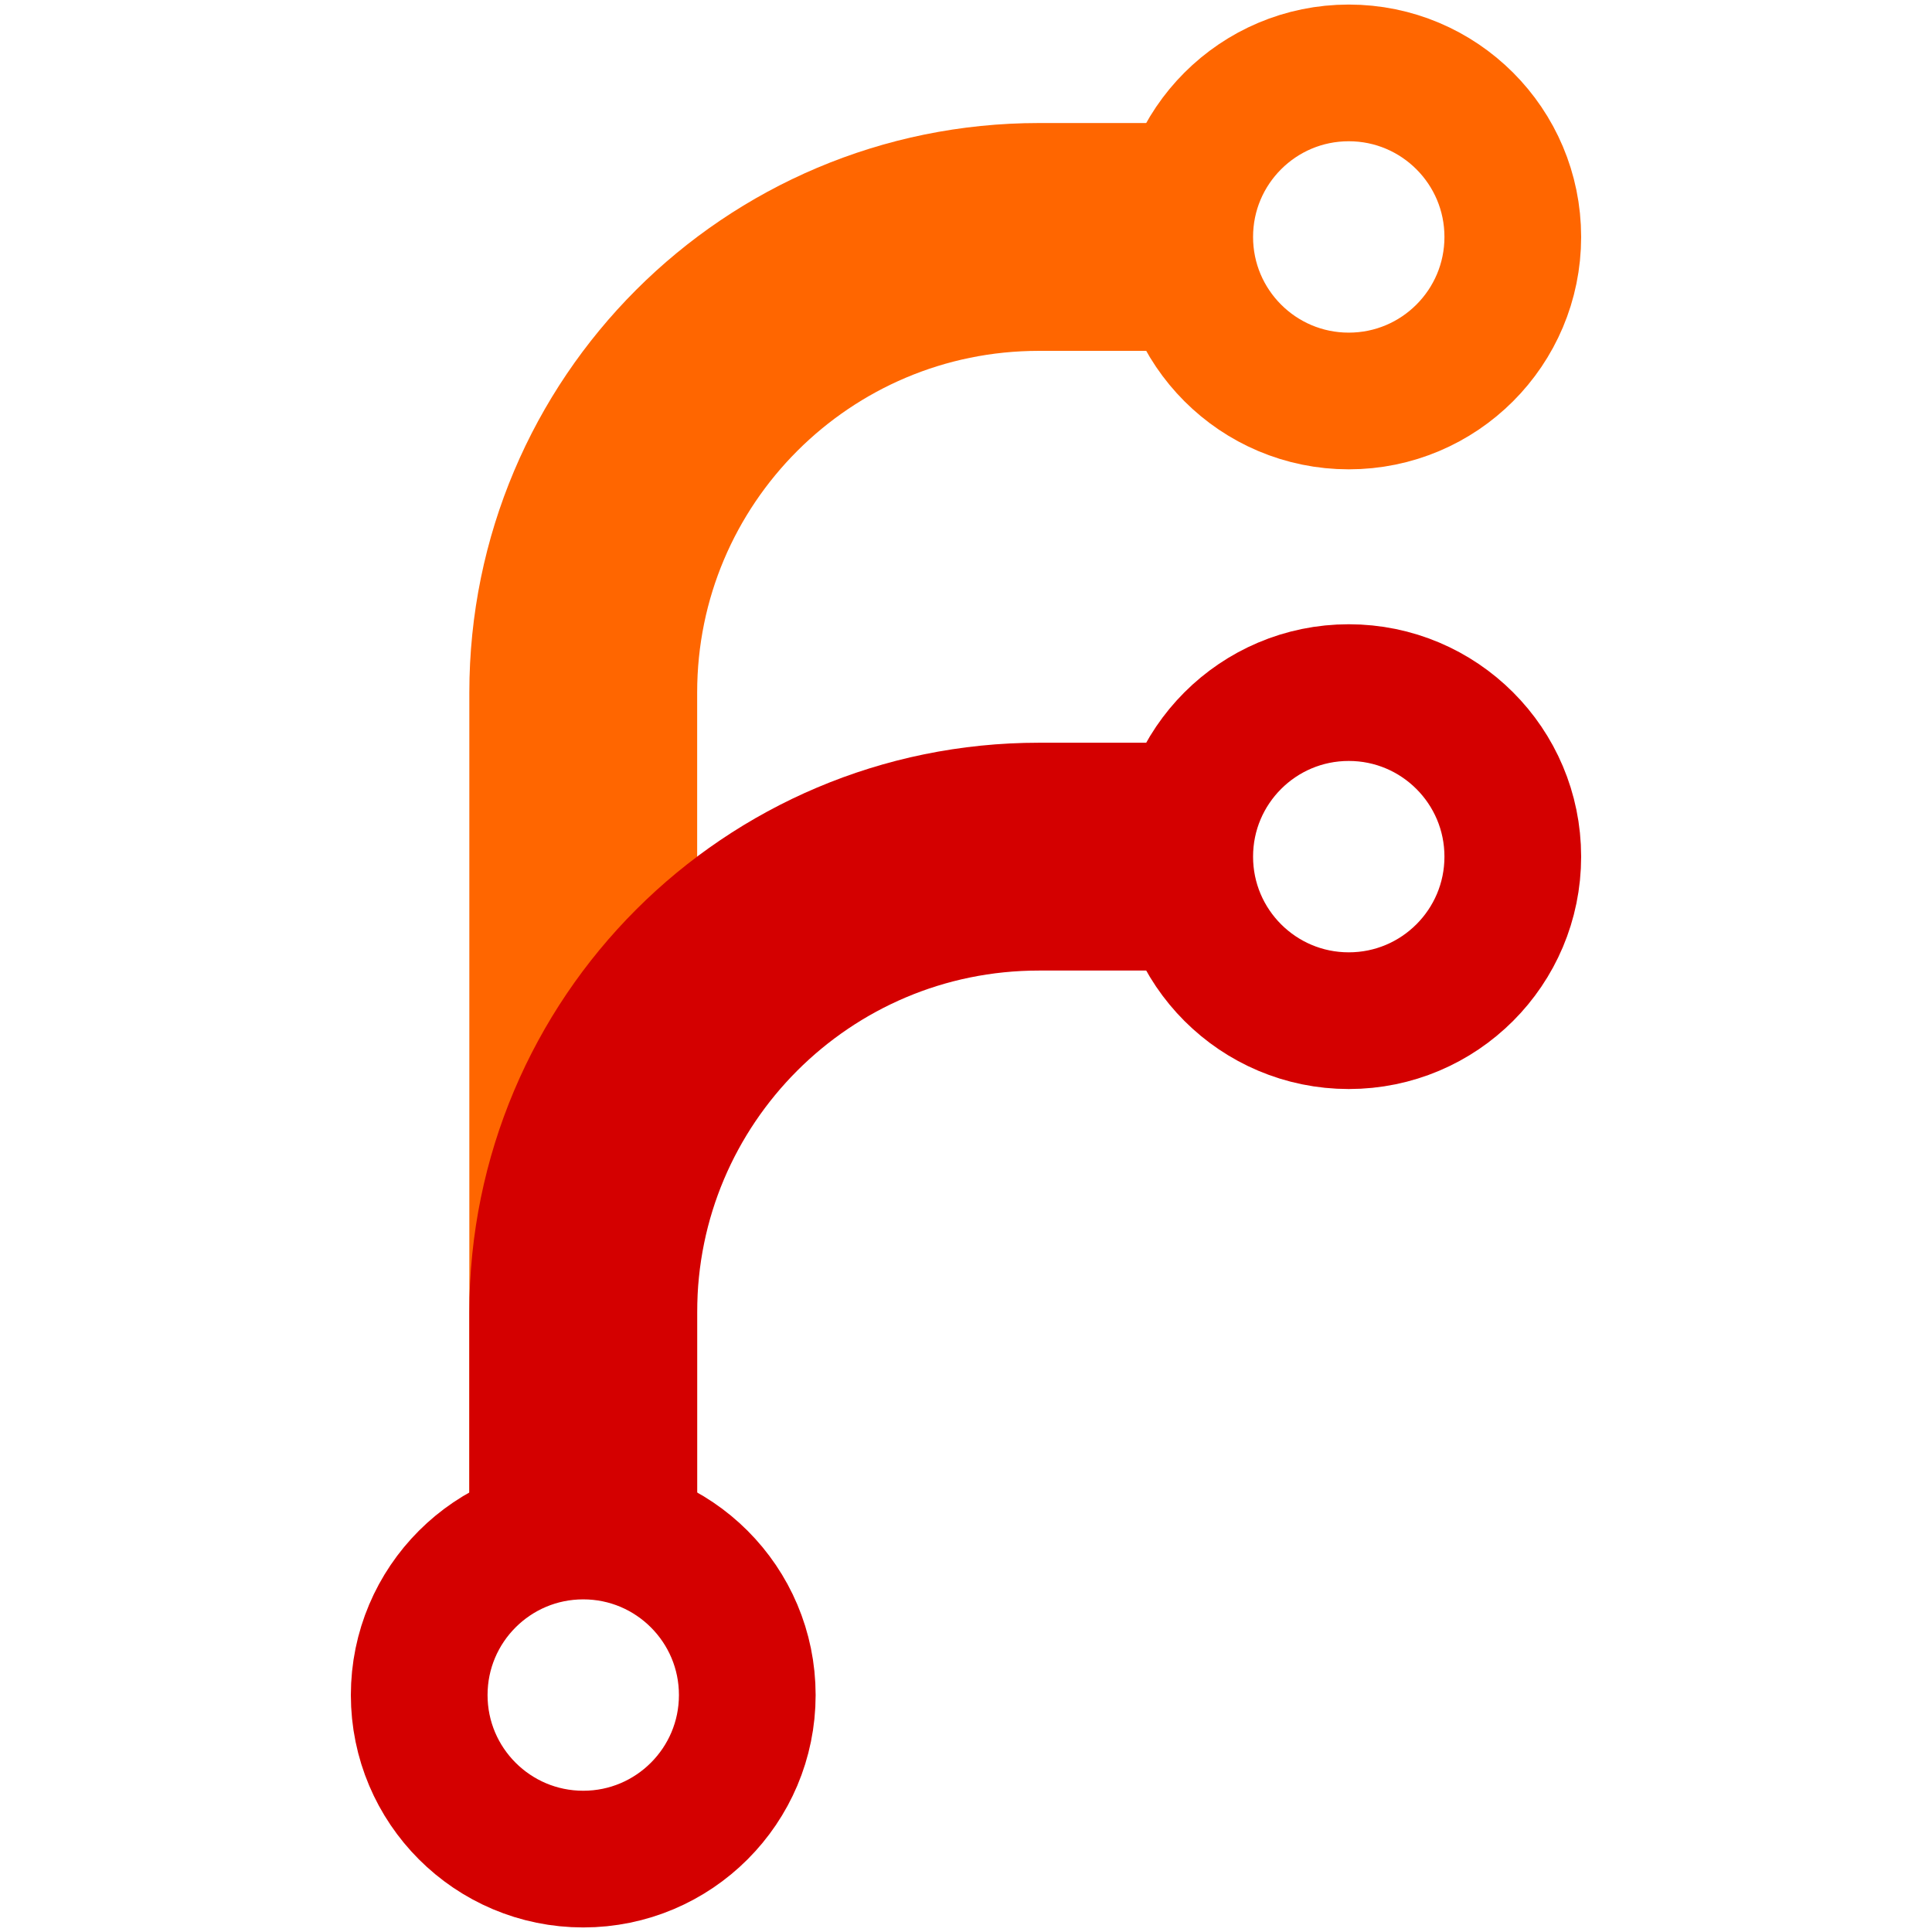
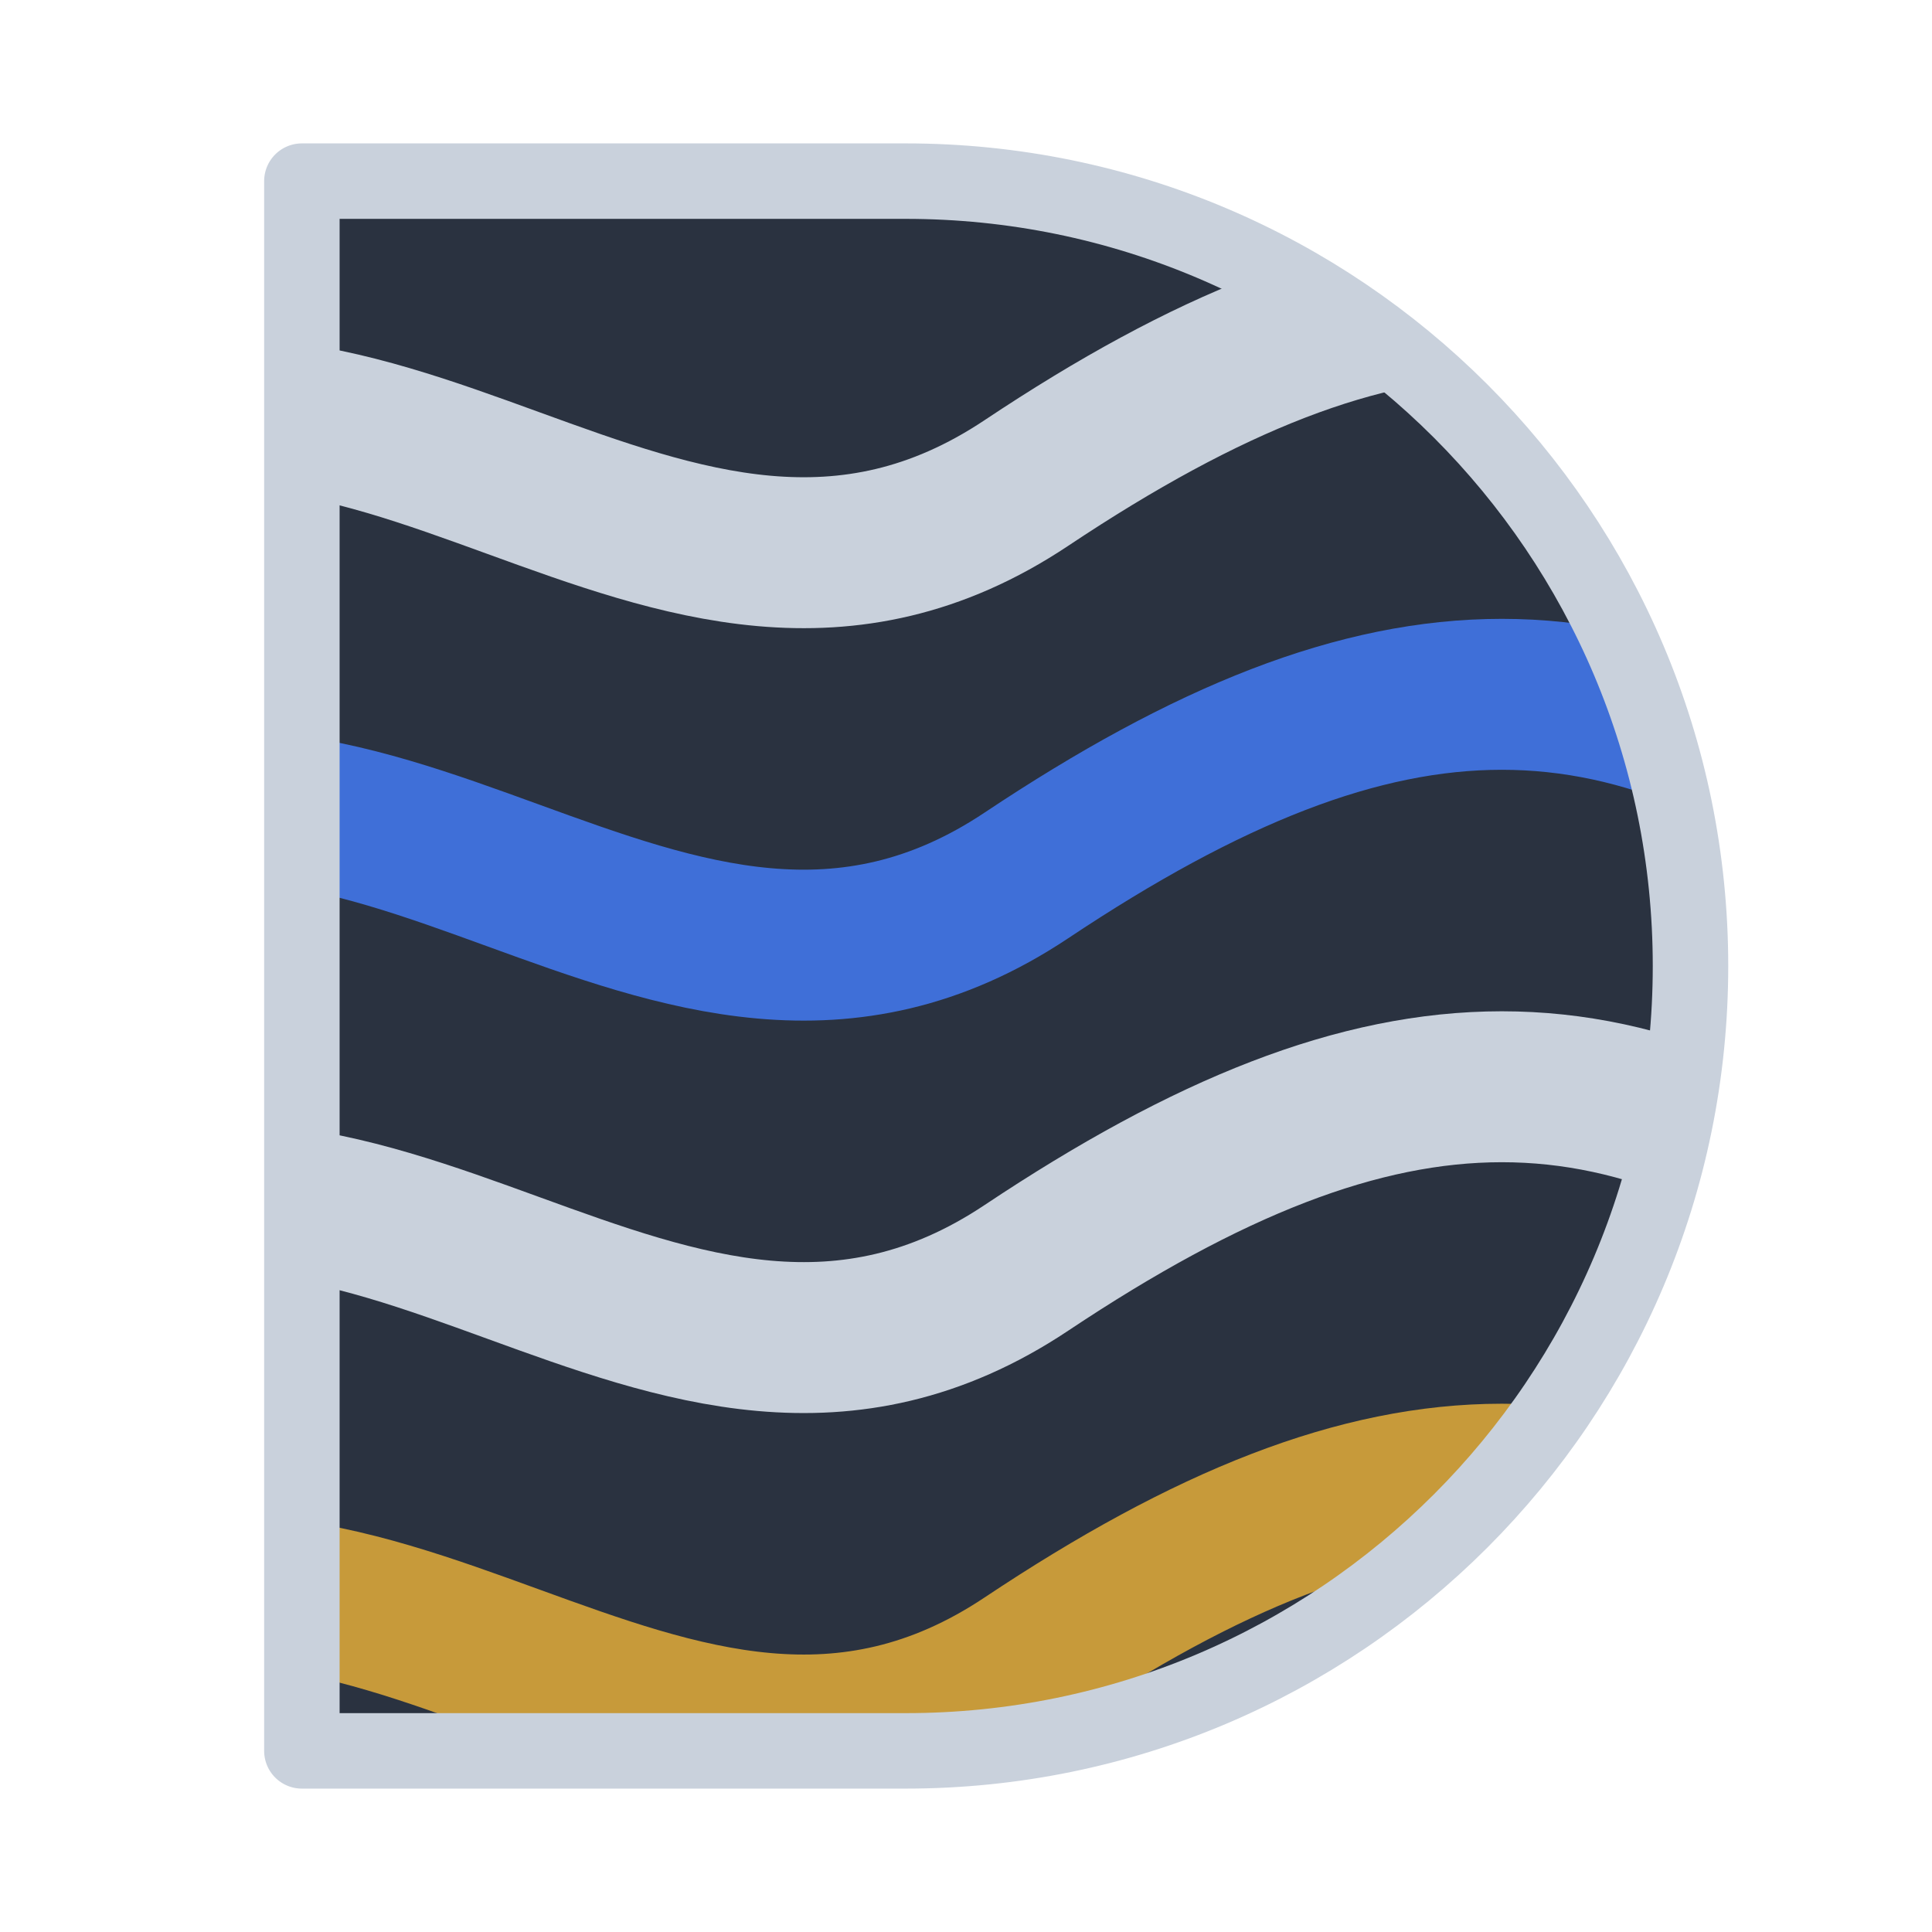
- <svg xmlns="http://www.w3.org/2000/svg" viewBox="0 0 212 212">
-   <style type="text/css">
-     circle {
-       fill: none;
-       stroke: #000;
-       stroke-width: 15;
-     }
-     path {
-       fill: none;
-       stroke: #000;
-       stroke-width: 25;
-     }
-     .orange {
-       stroke:#ff6600;
-     }
-     .red {
-       stroke:#d40000;
-     }
+ <svg xmlns="http://www.w3.org/2000/svg" viewBox="0 0 64 64">
+   <style>
+     @media not (prefers-color-scheme: dark) { .rim { display: none; } }
  </style>
-   <g transform="translate(6,6)">
-     <path d="M58 168 v-98 a50 50 0 0 1 50-50 h20" class="orange" />
-     <path d="M58 168 v-30 a50 50 0 0 1 50-50 h20" class="red" />
-     <circle cx="142" cy="20" r="18" class="orange" />
-     <circle cx="142" cy="88" r="18" class="red" />
-     <circle cx="58" cy="180" r="18" class="red" />
+   <defs>
+     <clipPath id="damast-d">
+       <path d="M10 6H30A26 26 0 0 1 30 58H10Z" />
+     </clipPath>
+   </defs>
+   <g clip-path="url(#damast-d)" fill="none" stroke-width="5">
+     <rect width="64" height="64" fill="#2a3240" stroke="none" />
+     <path d="M0 16C12 8 22 24 34 16S54 8 64 16" stroke="#c9d1dc" />
+     <path d="M0 29C12 21 22 37 34 29S54 21 64 29" stroke="#3f6fd8" />
+     <path d="M0 42C12 34 22 50 34 42S54 34 64 42" stroke="#c9d1dc" />
+     <path d="M0 55C12 47 22 63 34 55S54 47 64 55" stroke="#c79a3a" />
  </g>
+   <path class="rim" d="M10 6H30A26 26 0 0 1 30 58H10Z" fill="none" stroke="#c9d1dc" stroke-width="2.5" stroke-linejoin="round" />
</svg>
